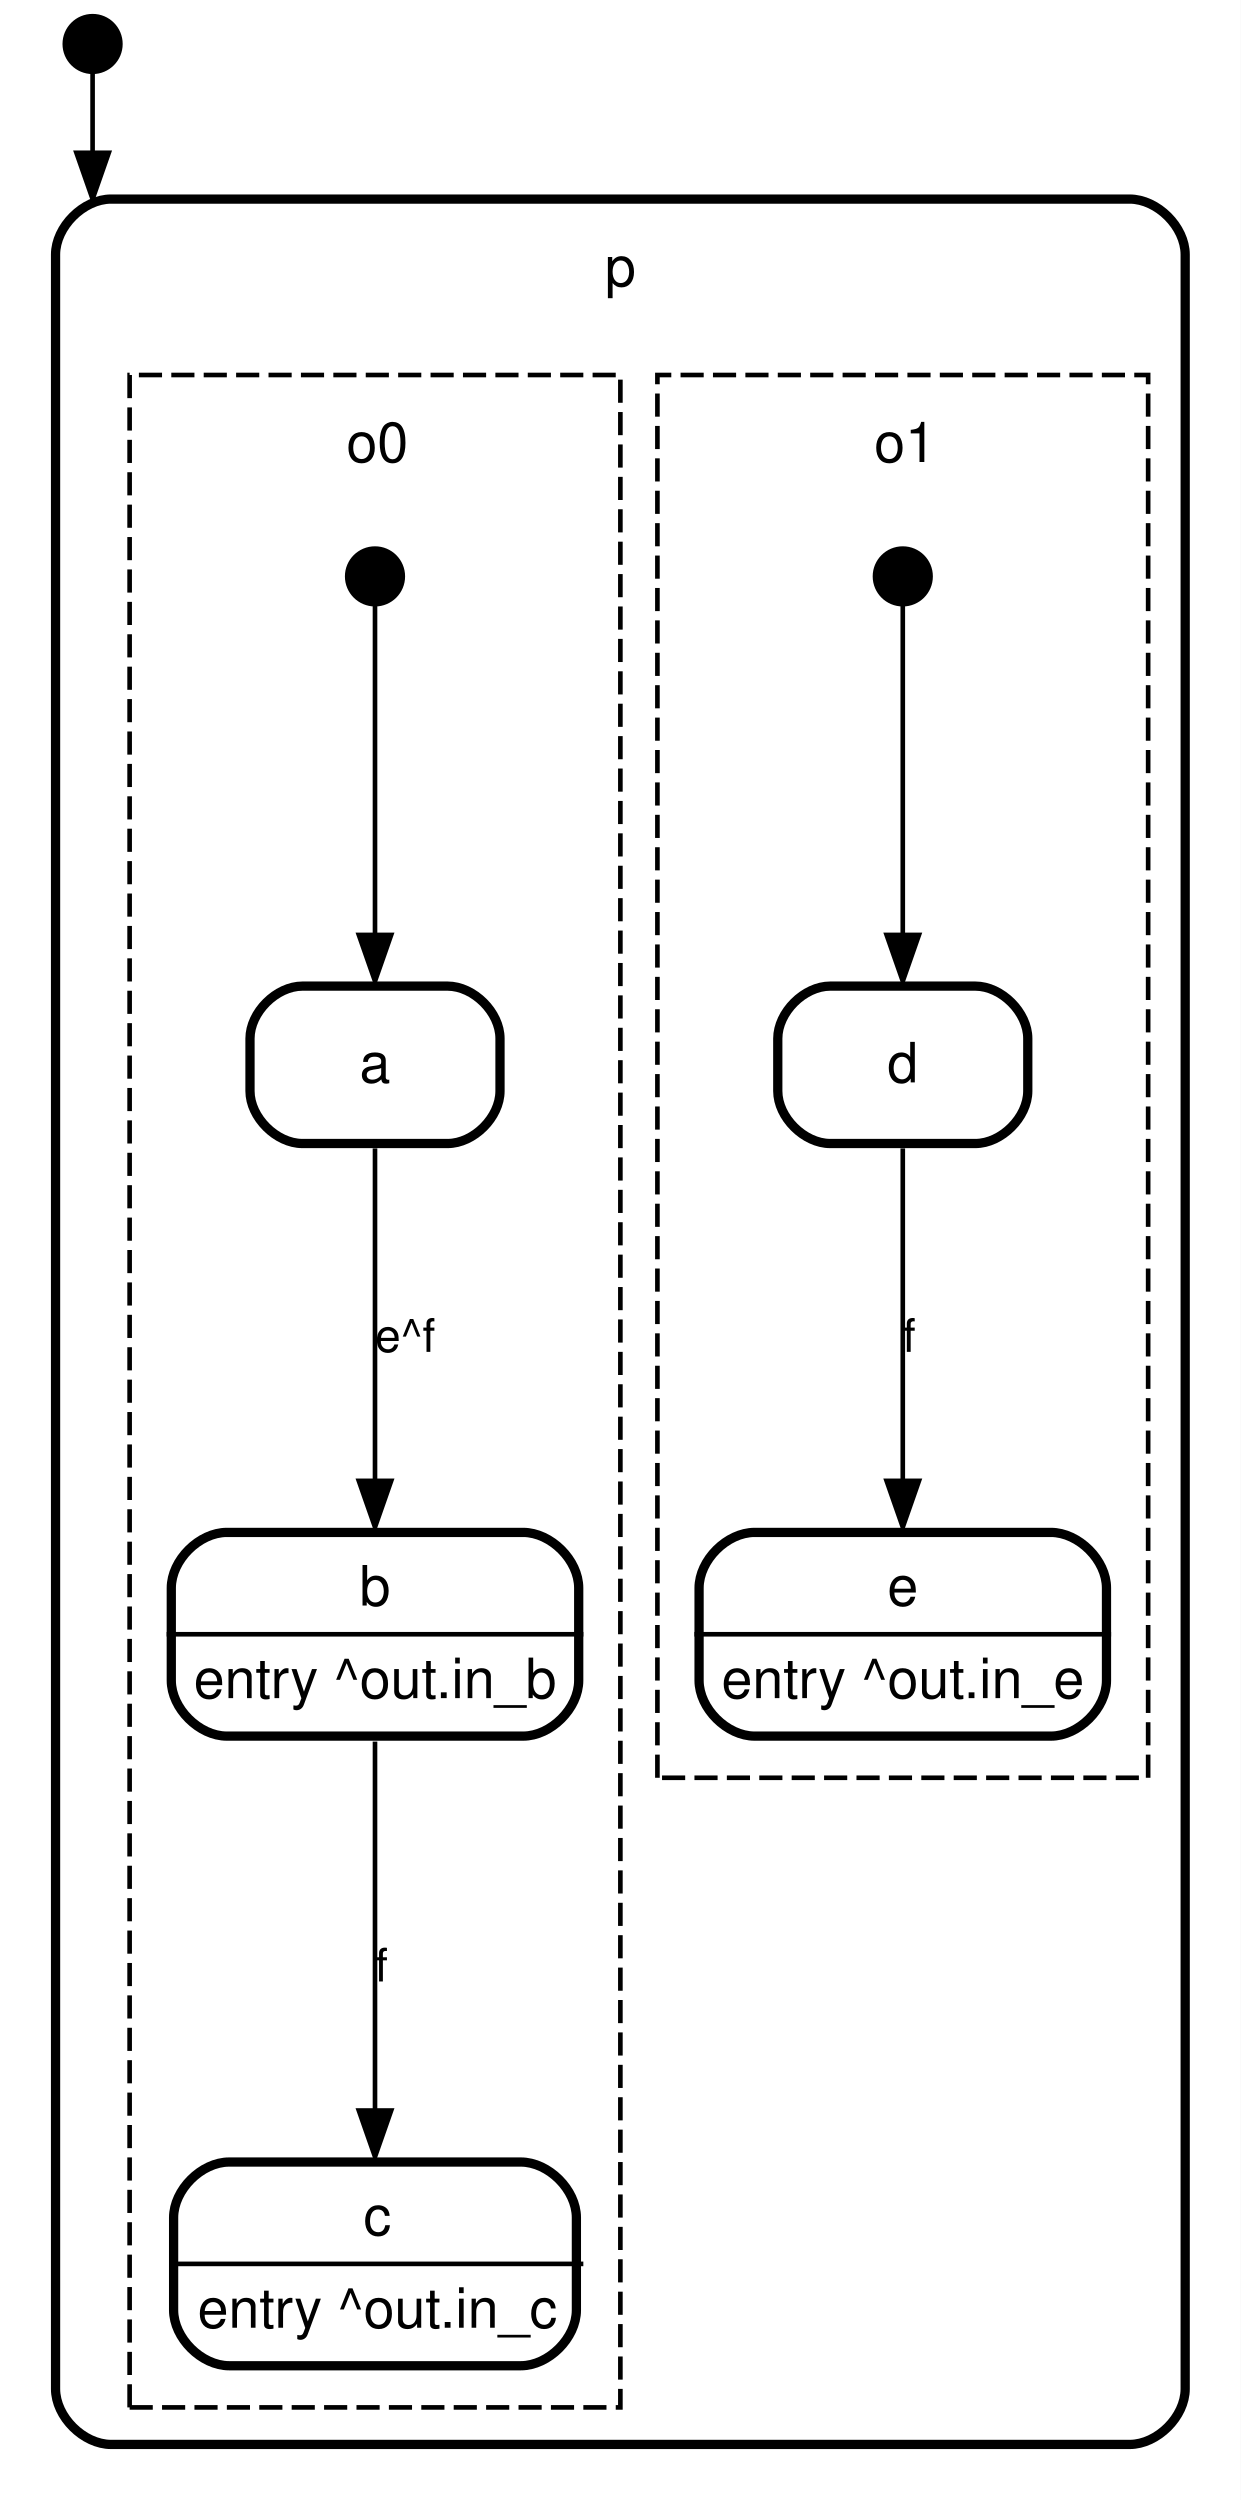
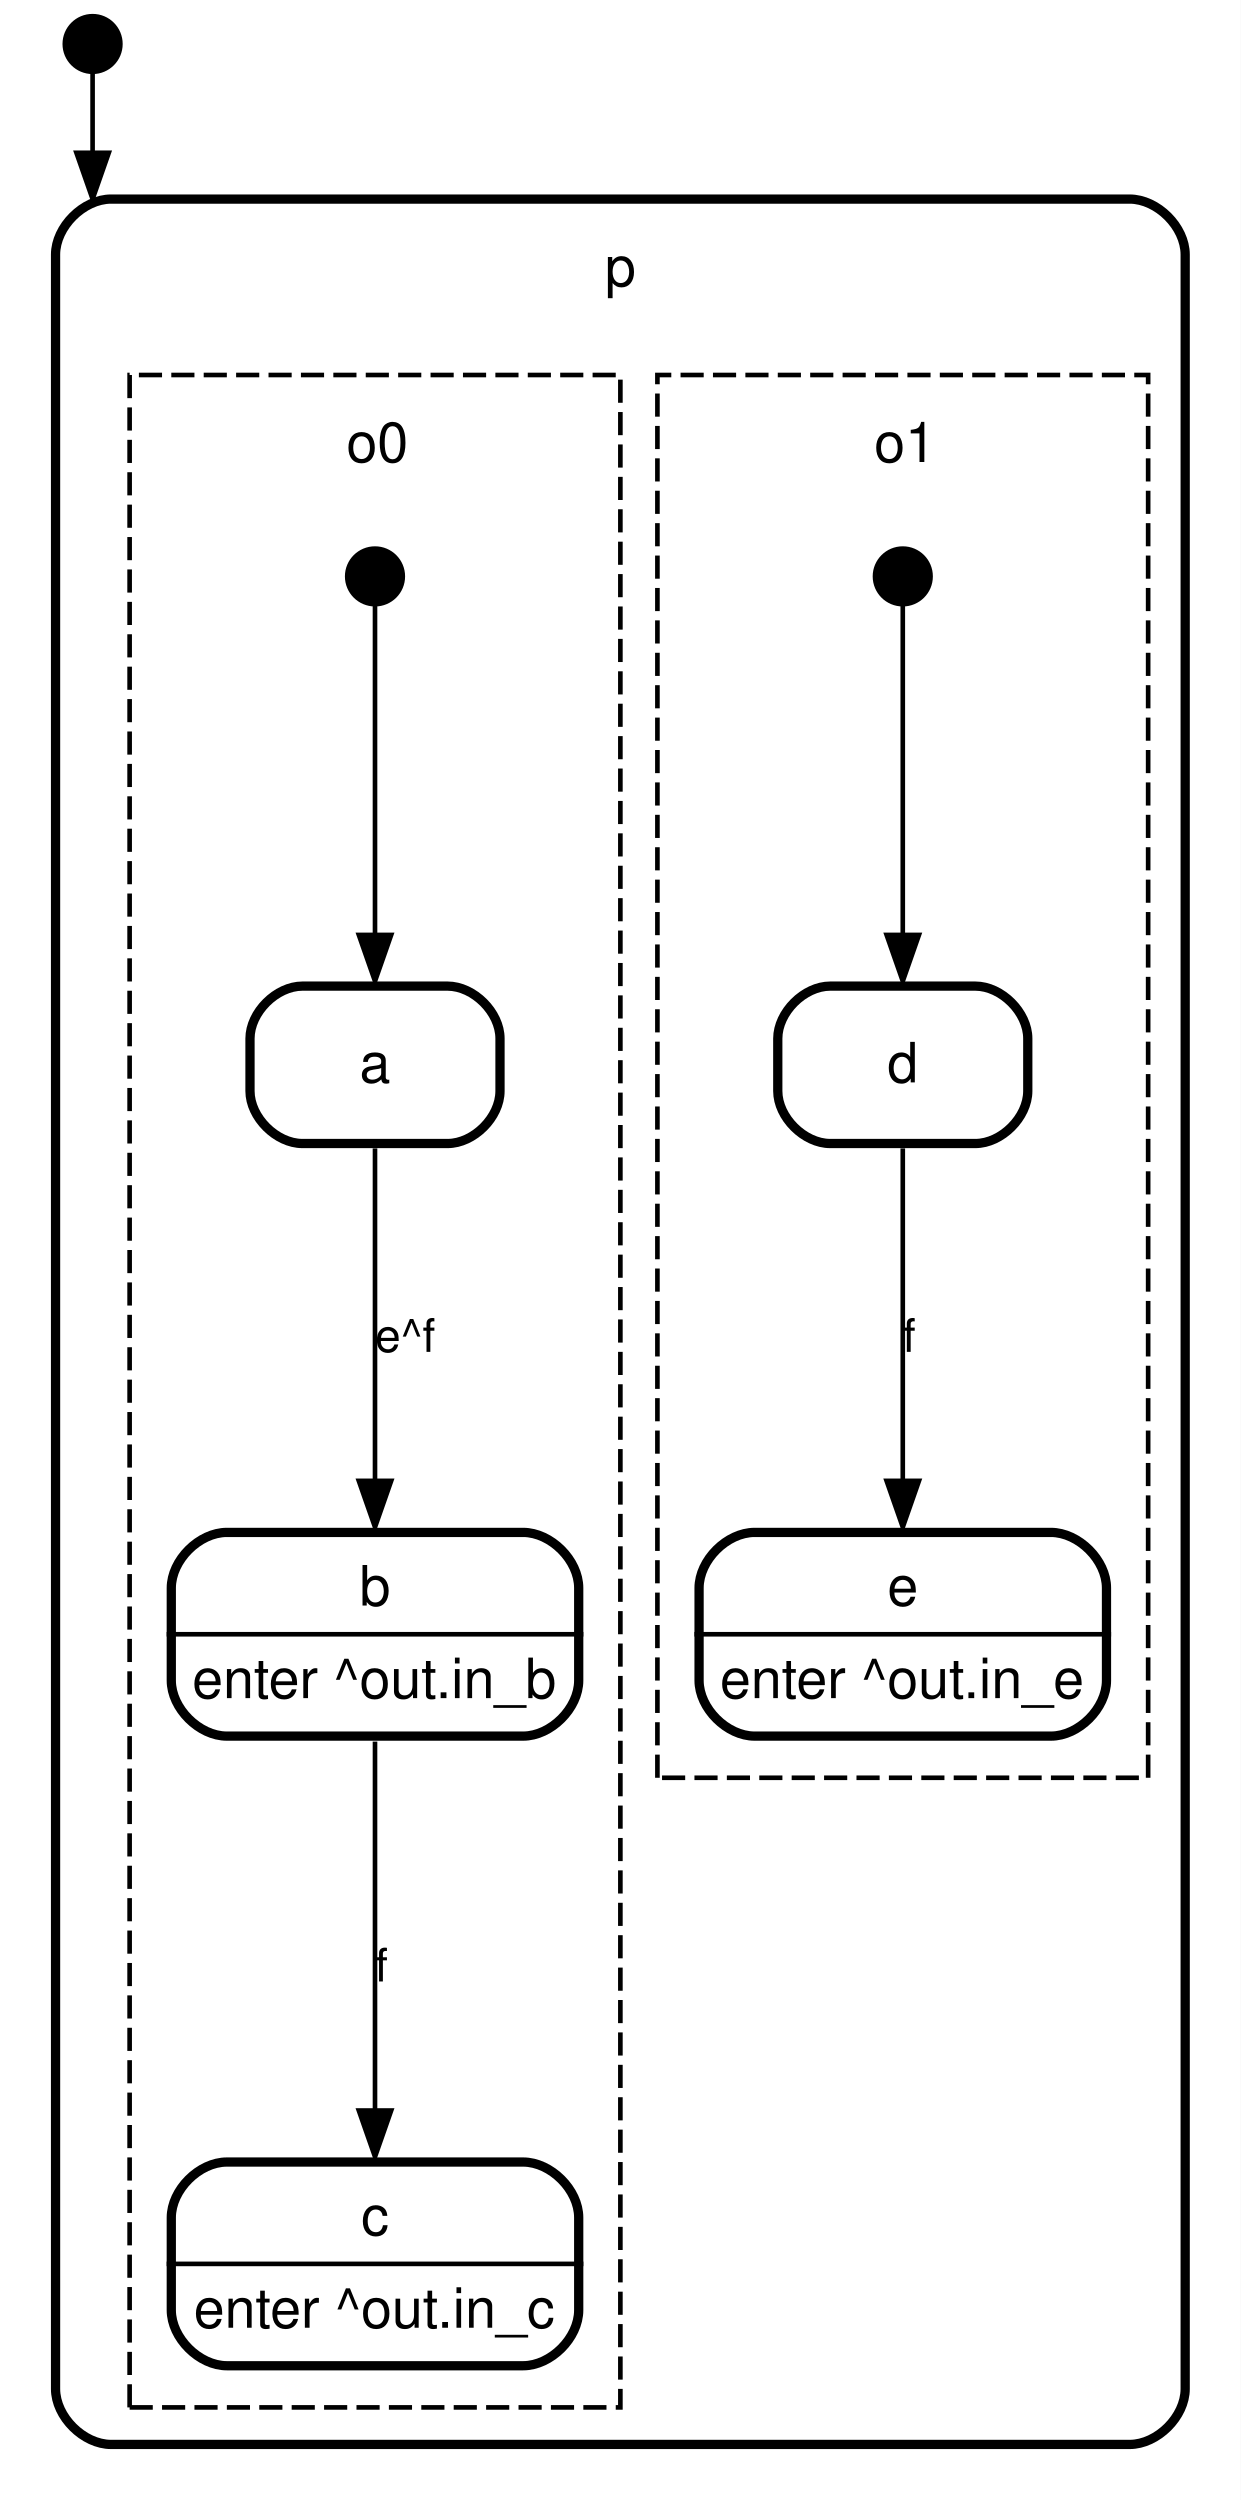
<svg xmlns="http://www.w3.org/2000/svg" width="268pt" height="540pt" viewBox="0.00 0.00 268.00 540.00">
  <g id="graph0" class="graph" transform="scale(1 1) rotate(0) translate(4 536)">
    <polygon fill="#ffffff" stroke="transparent" points="-4,4 -4,-536 264,-536 264,4 -4,4" />
    <g id="clust1" class="cluster">
      <path fill="none" stroke="#000000" stroke-width="2" d="M20,-8C20,-8 240,-8 240,-8 246,-8 252,-14 252,-20 252,-20 252,-481 252,-481 252,-487 246,-493 240,-493 240,-493 20,-493 20,-493 14,-493 8,-487 8,-481 8,-481 8,-20 8,-20 8,-14 14,-8 20,-8" />
      <text text-anchor="start" x="126.665" y="-474.2" font-family="Helvetica,sans-Serif" font-size="12.00" fill="#000000">p</text>
    </g>
    <g id="clust2" class="cluster">
      <polygon fill="none" stroke="#000000" stroke-dasharray="5,2" points="138,-152 138,-455 244,-455 244,-152 138,-152" />
      <text text-anchor="start" x="184.829" y="-436.2" font-family="Helvetica,sans-Serif" font-size="12.00" fill="#000000">o1</text>
    </g>
    <g id="clust3" class="cluster">
      <polygon fill="none" stroke="#000000" stroke-dasharray="5,2" points="24,-16 24,-455 130,-455 130,-16 24,-16" />
      <text text-anchor="start" x="70.829" y="-436.2" font-family="Helvetica,sans-Serif" font-size="12.00" fill="#000000">o0</text>
    </g>
    <g id="node1" class="node">
      <ellipse fill="#000000" stroke="#000000" stroke-width="2" cx="16" cy="-526.5" rx="5.5" ry="5.5" />
    </g>
    <g id="edge1" class="edge">
      <path fill="none" stroke="#000000" d="M16,-520.953C16,-516.778 16,-510.504 16,-503.033" />
      <polygon fill="#000000" stroke="#000000" points="19.5,-502.997 16,-492.997 12.5,-502.997 19.5,-502.997" />
      <text text-anchor="middle" x="17.39" y="-504" font-family="Helvetica,sans-Serif" font-size="10.00" fill="#000000"> </text>
    </g>
    <g id="node4" class="node">
      <ellipse fill="#000000" stroke="#000000" stroke-width="2" cx="191" cy="-411.5" rx="5.5" ry="5.5" />
    </g>
    <g id="node6" class="node">
      <polygon fill="transparent" stroke="transparent" stroke-width="2" points="219,-324 163,-324 163,-288 219,-288 219,-324" />
      <text text-anchor="start" x="187.665" y="-302.2" font-family="Helvetica,sans-Serif" font-size="12.00" fill="#000000">d</text>
      <path fill="none" stroke="#000000" stroke-width="2" d="M175.333,-289C175.333,-289 206.667,-289 206.667,-289 212.333,-289 218,-294.667 218,-300.333 218,-300.333 218,-311.667 218,-311.667 218,-317.333 212.333,-323 206.667,-323 206.667,-323 175.333,-323 175.333,-323 169.667,-323 164,-317.333 164,-311.667 164,-311.667 164,-300.333 164,-300.333 164,-294.667 169.667,-289 175.333,-289" />
    </g>
    <g id="edge2" class="edge">
      <path fill="none" stroke="#000000" d="M191,-405.829C191,-401.174 191,-394.41 191,-388.5 191,-388.5 191,-388.5 191,-341.5 191,-339.108 191,-336.625 191,-334.134" />
      <polygon fill="#000000" stroke="#000000" points="194.5,-334.06 191,-324.06 187.5,-334.06 194.5,-334.06" />
      <text text-anchor="middle" x="192.389" y="-362" font-family="Helvetica,sans-Serif" font-size="10.00" fill="#000000"> </text>
    </g>
    <g id="node5" class="node">
      <polygon fill="transparent" stroke="transparent" stroke-width="2" points="236,-206 146,-206 146,-160 236,-160 236,-206" />
      <text text-anchor="start" x="187.665" y="-189.2" font-family="Helvetica,sans-Serif" font-size="12.00" fill="#000000">e</text>
-       <text text-anchor="start" x="151.84" y="-169.2" font-family="Helvetica,sans-Serif" font-size="12.00" fill="#000000">entry ^out.in_e</text>
+       <text text-anchor="start" x="151.505" y="-169.2" font-family="Helvetica,sans-Serif" font-size="12.00" fill="#000000">enter ^out.in_e</text>
      <polygon fill="#000000" stroke="#000000" points="146,-183 146,-183 236,-183 236,-183 146,-183" />
      <path fill="none" stroke="#000000" stroke-width="2" d="M159,-161C159,-161 223,-161 223,-161 229,-161 235,-167 235,-173 235,-173 235,-193 235,-193 235,-199 229,-205 223,-205 223,-205 159,-205 159,-205 153,-205 147,-199 147,-193 147,-193 147,-173 147,-173 147,-167 153,-161 159,-161" />
    </g>
    <g id="edge3" class="edge">
      <path fill="none" stroke="#000000" d="M191,-287.94C191,-282.35 191,-276.17 191,-270.5 191,-270.5 191,-270.5 191,-223.5 191,-221.127 191,-218.676 191,-216.208" />
      <polygon fill="#000000" stroke="#000000" points="194.5,-216.131 191,-206.131 187.5,-216.131 194.5,-216.131" />
      <text text-anchor="start" x="191" y="-244" font-family="Helvetica,sans-Serif" font-size="10.00" fill="#000000">f   </text>
    </g>
    <g id="node8" class="node">
      <ellipse fill="#000000" stroke="#000000" stroke-width="2" cx="77" cy="-411.5" rx="5.5" ry="5.5" />
    </g>
    <g id="node11" class="node">
      <polygon fill="transparent" stroke="transparent" stroke-width="2" points="105,-324 49,-324 49,-288 105,-288 105,-324" />
      <text text-anchor="start" x="73.665" y="-302.2" font-family="Helvetica,sans-Serif" font-size="12.00" fill="#000000">a</text>
      <path fill="none" stroke="#000000" stroke-width="2" d="M61.333,-289C61.333,-289 92.667,-289 92.667,-289 98.333,-289 104,-294.667 104,-300.333 104,-300.333 104,-311.667 104,-311.667 104,-317.333 98.333,-323 92.667,-323 92.667,-323 61.333,-323 61.333,-323 55.667,-323 50,-317.333 50,-311.667 50,-311.667 50,-300.333 50,-300.333 50,-294.667 55.667,-289 61.333,-289" />
    </g>
    <g id="edge4" class="edge">
      <path fill="none" stroke="#000000" d="M77,-405.829C77,-401.174 77,-394.41 77,-388.5 77,-388.5 77,-388.5 77,-341.5 77,-339.108 77,-336.625 77,-334.134" />
      <polygon fill="#000000" stroke="#000000" points="80.5,-334.06 77,-324.06 73.5,-334.06 80.5,-334.06" />
      <text text-anchor="middle" x="78.389" y="-362" font-family="Helvetica,sans-Serif" font-size="10.00" fill="#000000"> </text>
    </g>
    <g id="node9" class="node">
-       <polygon fill="transparent" stroke="transparent" stroke-width="2" points="121.5,-70 32.5,-70 32.5,-24 121.5,-24 121.5,-70" />
-       <text text-anchor="start" x="74.5" y="-53.2" font-family="Helvetica,sans-Serif" font-size="12.00" fill="#000000">c</text>
-       <text text-anchor="start" x="38.676" y="-33.2" font-family="Helvetica,sans-Serif" font-size="12.00" fill="#000000">entry ^out.in_c</text>
-       <polygon fill="#000000" stroke="#000000" points="33,-47 33,-47 122,-47 122,-47 33,-47" />
-       <path fill="none" stroke="#000000" stroke-width="2" d="M45.5,-25C45.5,-25 108.5,-25 108.5,-25 114.5,-25 120.5,-31 120.5,-37 120.5,-37 120.5,-57 120.5,-57 120.5,-63 114.5,-69 108.5,-69 108.5,-69 45.5,-69 45.5,-69 39.5,-69 33.5,-63 33.5,-57 33.5,-57 33.5,-37 33.5,-37 33.5,-31 39.5,-25 45.5,-25" />
+       <polygon fill="transparent" stroke="transparent" stroke-width="2" points="122,-70 32,-70 32,-24 122,-24 122,-70" />
+       <text text-anchor="start" x="74" y="-53.2" font-family="Helvetica,sans-Serif" font-size="12.00" fill="#000000">c</text>
+       <text text-anchor="start" x="37.84" y="-33.2" font-family="Helvetica,sans-Serif" font-size="12.00" fill="#000000">enter ^out.in_c</text>
+       <polygon fill="#000000" stroke="#000000" points="32,-47 32,-47 122,-47 122,-47 32,-47" />
+       <path fill="none" stroke="#000000" stroke-width="2" d="M45,-25C45,-25 109,-25 109,-25 115,-25 121,-31 121,-37 121,-37 121,-57 121,-57 121,-63 115,-69 109,-69 109,-69 45,-69 45,-69 39,-69 33,-63 33,-57 33,-57 33,-37 33,-37 33,-31 39,-25 45,-25" />
    </g>
    <g id="node10" class="node">
      <polygon fill="transparent" stroke="transparent" stroke-width="2" points="122,-206 32,-206 32,-160 122,-160 122,-206" />
      <text text-anchor="start" x="73.665" y="-189.2" font-family="Helvetica,sans-Serif" font-size="12.00" fill="#000000">b</text>
-       <text text-anchor="start" x="37.84" y="-169.2" font-family="Helvetica,sans-Serif" font-size="12.00" fill="#000000">entry ^out.in_b</text>
+       <text text-anchor="start" x="37.505" y="-169.2" font-family="Helvetica,sans-Serif" font-size="12.00" fill="#000000">enter ^out.in_b</text>
      <polygon fill="#000000" stroke="#000000" points="32,-183 32,-183 122,-183 122,-183 32,-183" />
      <path fill="none" stroke="#000000" stroke-width="2" d="M45,-161C45,-161 109,-161 109,-161 115,-161 121,-167 121,-173 121,-173 121,-193 121,-193 121,-199 115,-205 109,-205 109,-205 45,-205 45,-205 39,-205 33,-199 33,-193 33,-193 33,-173 33,-173 33,-167 39,-161 45,-161" />
    </g>
    <g id="edge5" class="edge">
      <path fill="none" stroke="#000000" d="M77,-159.81C77,-151.793 77,-142.752 77,-134.5 77,-134.5 77,-134.5 77,-87.5 77,-85.127 77,-82.676 77,-80.208" />
      <polygon fill="#000000" stroke="#000000" points="80.5,-80.131 77,-70.131 73.5,-80.131 80.5,-80.131" />
      <text text-anchor="start" x="77" y="-108" font-family="Helvetica,sans-Serif" font-size="10.00" fill="#000000">f   </text>
    </g>
    <g id="edge6" class="edge">
      <path fill="none" stroke="#000000" d="M77,-287.94C77,-282.35 77,-276.17 77,-270.5 77,-270.5 77,-270.5 77,-223.5 77,-221.127 77,-218.676 77,-216.208" />
      <polygon fill="#000000" stroke="#000000" points="80.5,-216.131 77,-206.131 73.5,-216.131 80.5,-216.131" />
      <text text-anchor="start" x="77" y="-244" font-family="Helvetica,sans-Serif" font-size="10.00" fill="#000000">e^f   </text>
    </g>
  </g>
</svg>
